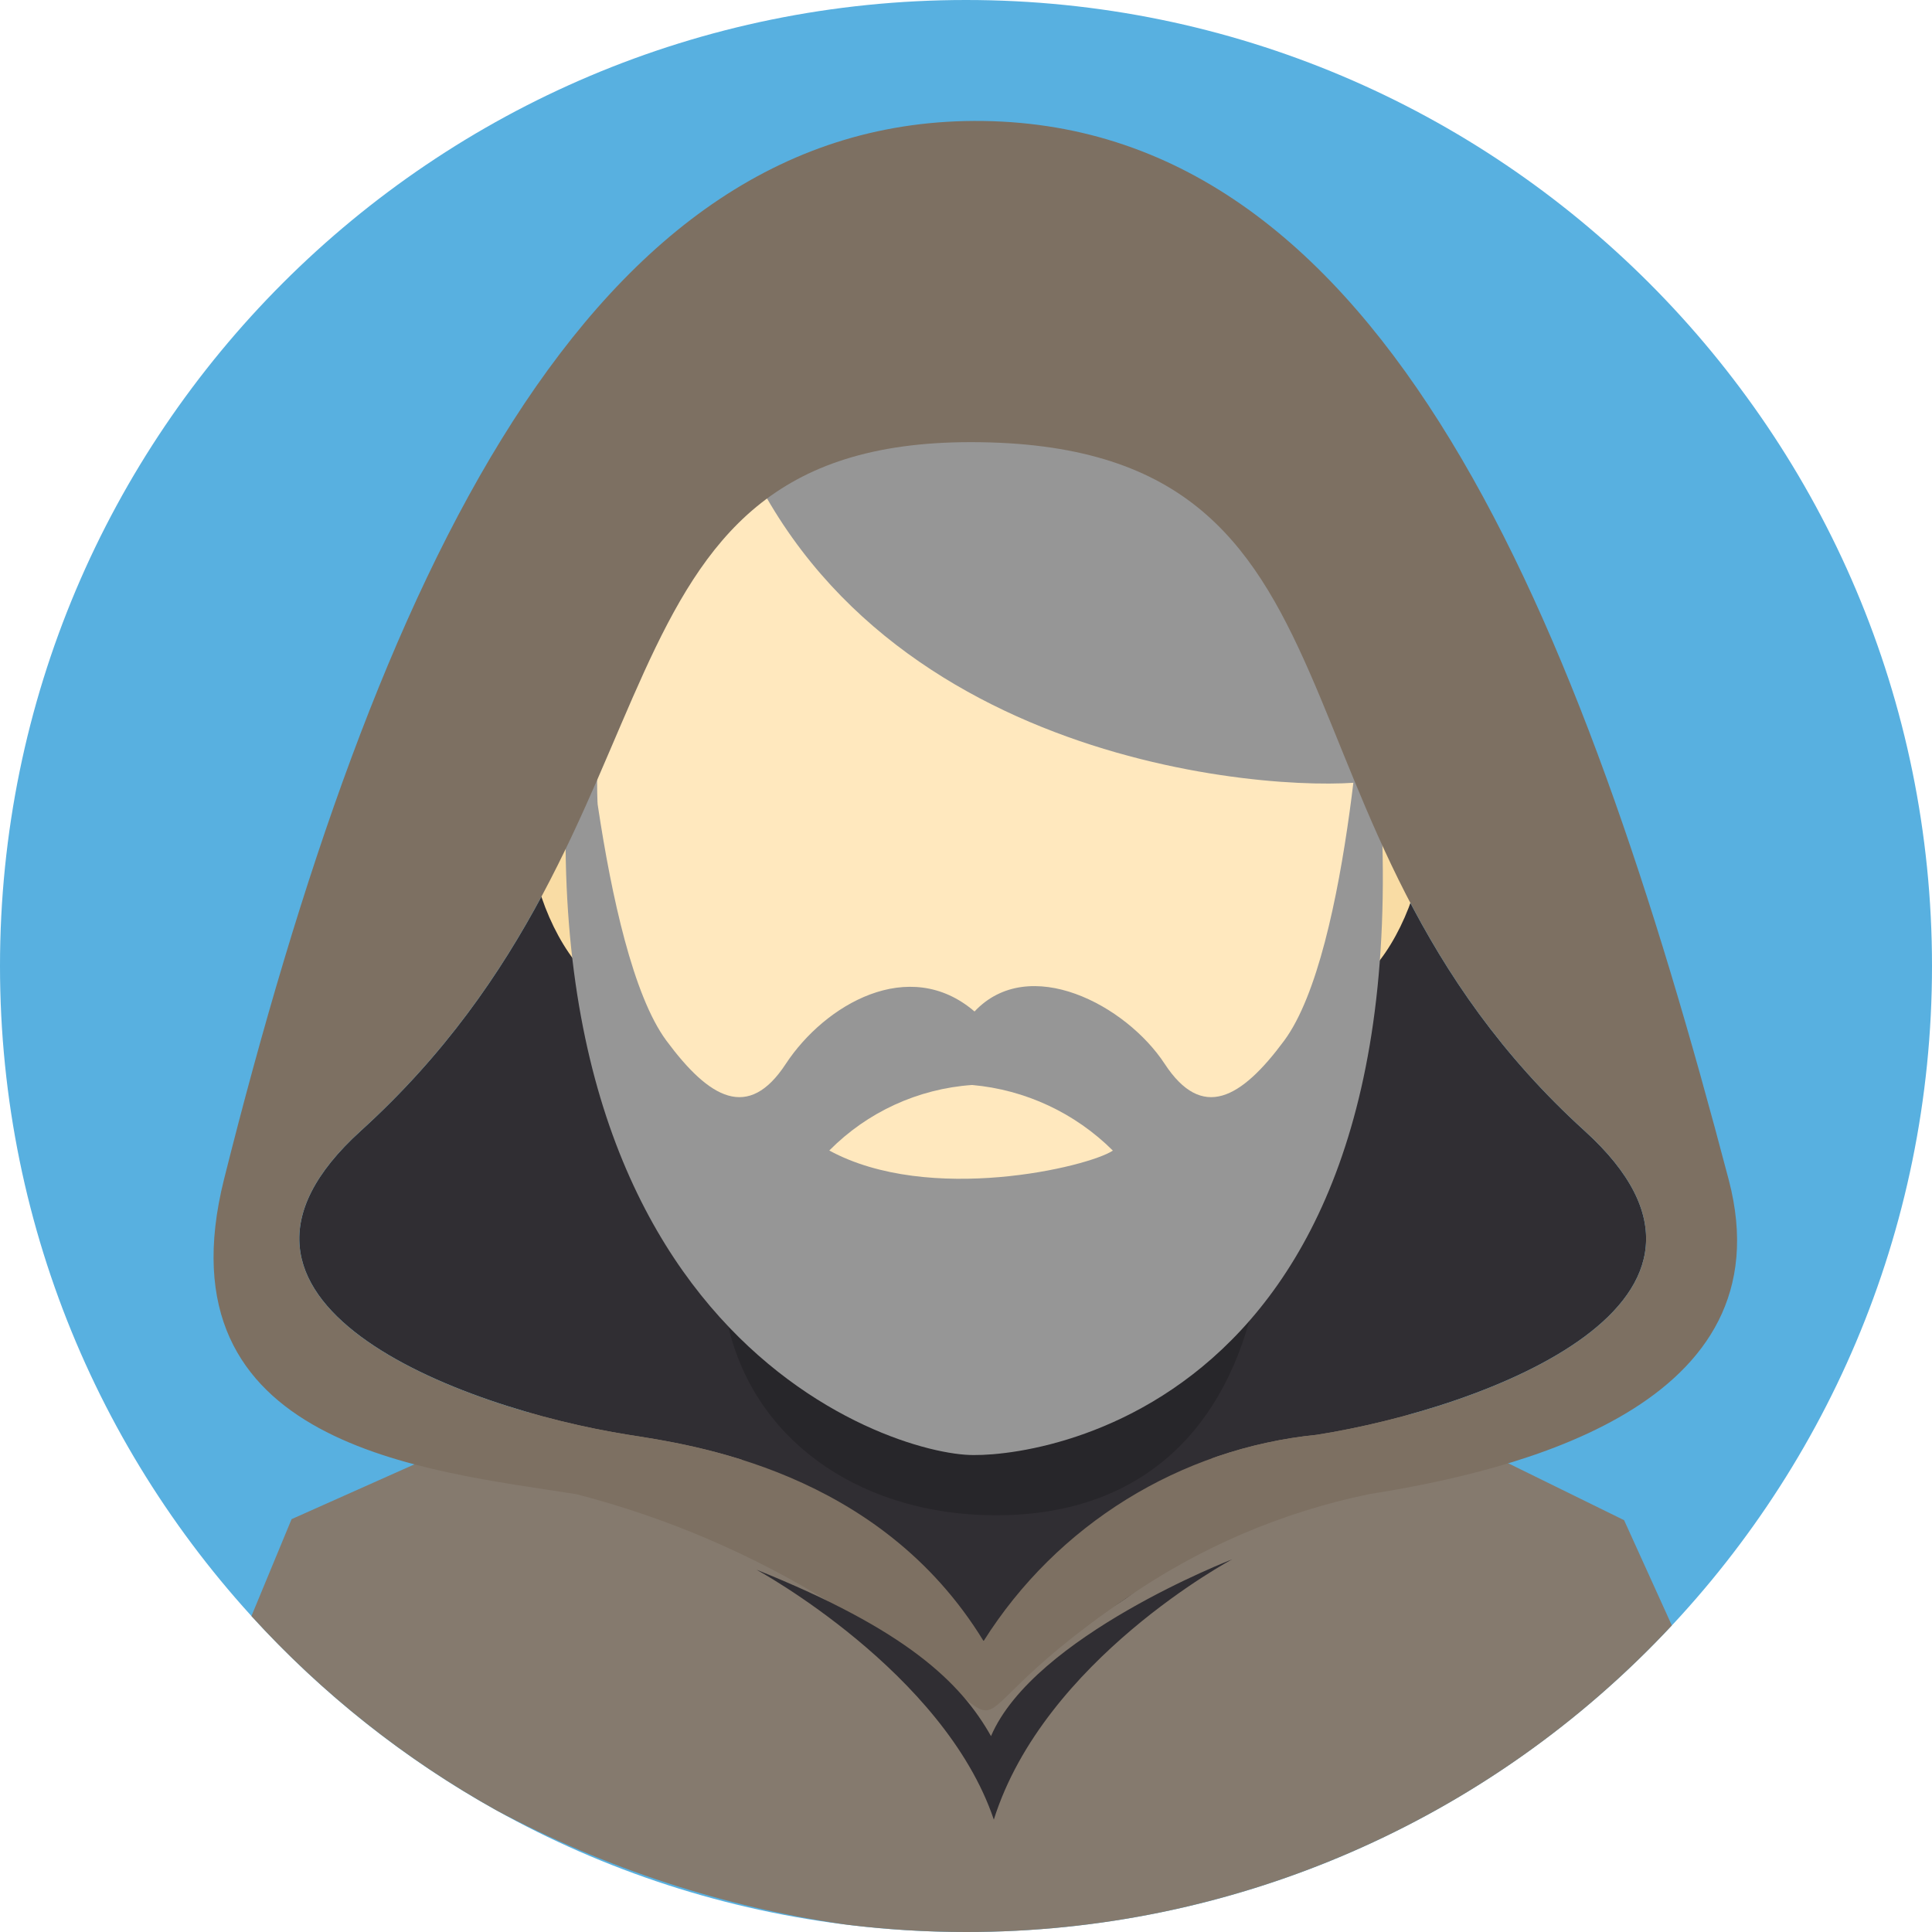
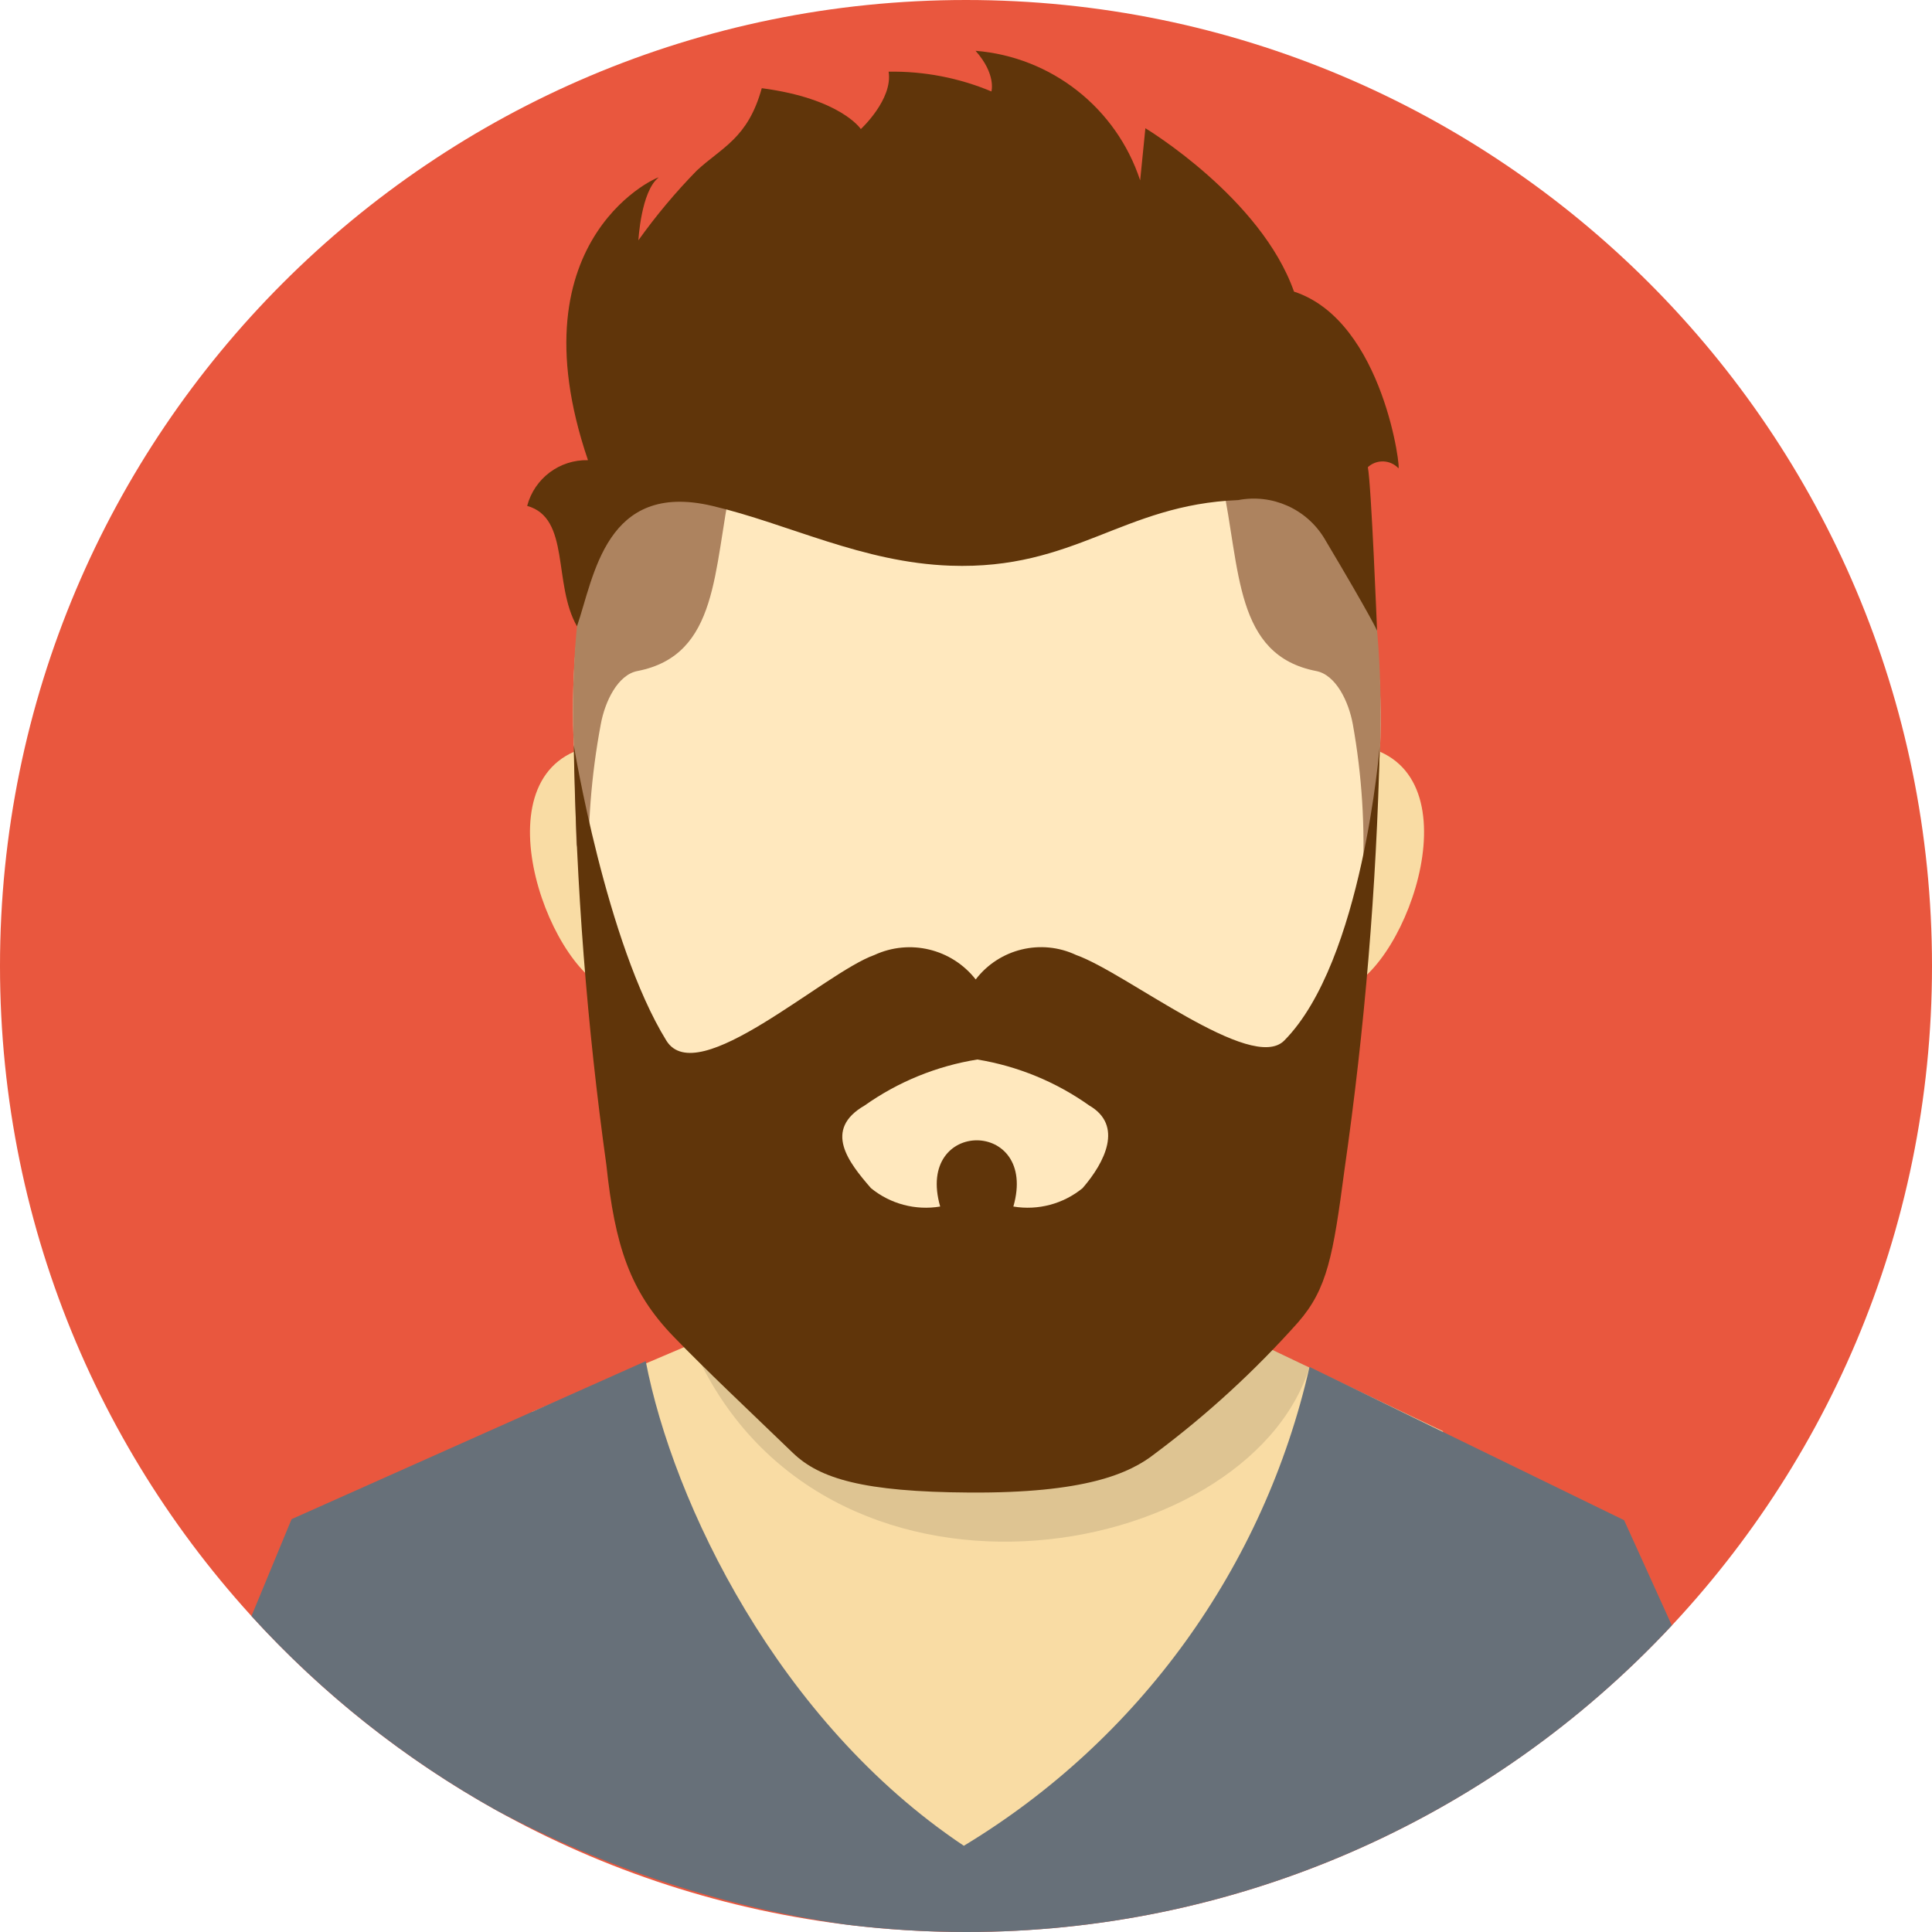
<svg xmlns="http://www.w3.org/2000/svg" viewBox="0 0 61.8 61.8" id="avatar">
-   <g>
-     <g>
-       <circle cx="30.9" cy="30.9" r="30.9" fill="#58b0e0" />
-       <path fill="#302e33" fill-rule="evenodd" d="m23.255 38.68 15.907.146v15.602l-15.907-.147V38.68z" />
-       <path fill="#857a6e" fill-rule="evenodd" d="M53.478 51.993A30.813 30.813 0 0 1 30.9 61.8a31.225 31.225 0 0 1-3.837-.237A34.072 34.072 0 0 1 15.9 57.919a31.036 31.036 0 0 1-7.857-6.225l1.284-3.1 13.925-6.212c0 4.535 1.31 10.02 7.439 10.113 7.57.113 8.47-5.475 8.47-10.15l12.79 6.282z" />
-       <path fill="#302e33" fill-rule="evenodd" d="M31.462 52.495c-3.342-5.472-9.388-6.287-11.359-6.6-5.42-.86-14.56-4.28-8.564-9.72 10.765-9.764 6.898-22.032 19.513-22.032 13.47 0 8.873 12.268 19.638 22.032 5.997 5.44-3.143 8.86-8.565 9.72a14.292 14.292 0 0 0-10.663 6.6z" />
-       <path fill-rule="evenodd" d="M39.964 42.252c-1.125 4.01-4.008 6.397-8.598 6.207-3.94-.163-7.297-2.397-8.11-6.204z" opacity=".18" />
-       <path fill="#ffe8be" fill-rule="evenodd" d="M31.129 8.432c21.281 0 12.987 35.266 0 35.266-12.267 0-21.281-35.266 0-35.266z" />
-       <path fill="#f9dca4" fill-rule="evenodd" d="M18.365 24.045c-3.07 1.34-.46 7.687 1.472 7.658a31.973 31.973 0 0 1-1.472-7.658zM44.14 24.045c3.07 1.339.46 7.687-1.471 7.658a31.993 31.993 0 0 0 1.471-7.658z" />
-       <path fill="#969696" fill-rule="evenodd" d="M19.113 25.706c-2.83-4.958-2.783-9.375-1.362-11.817 2.048-3.52 4.922-3.688 5.315-4.517 4.025-8.479 24.839-2.048 23.97 11.09a14.798 14.798 0 0 0-1.522-2.486s-.075 4.991-1.437 6.957c-1.64.464-15.061.239-20.053-9.948-4.006 2.268-5.06 7.015-4.91 10.72z" />
-       <path fill="#969696" fill-rule="evenodd" d="M31.15 46.543c-2.66.022-15.617-4.022-12.61-26.045 0 0 .65 9.916 2.775 12.788 1.382 1.868 2.625 2.57 3.82.746 1.248-1.9 3.946-3.473 6.038-1.677 1.737-1.85 4.848-.212 6.084 1.677 1.195 1.823 2.44 1.123 3.822-.746 2.125-2.872 2.586-12.456 2.586-12.456 3.456 23.6-9.855 25.735-12.515 25.713z" />
-       <path fill="#ffe8be" fill-rule="evenodd" d="M26.527 36.802a7.118 7.118 0 0 1 4.568-2.096 7.29 7.29 0 0 1 4.503 2.099c-.788.525-5.874 1.737-9.071-.003z" />
-       <path fill="#7d7062" fill-rule="evenodd" d="M26.611 51.297a29.35 29.35 0 0 0-8.171-3.501c-4.778-.758-13.423-1.518-11.271-10.086C12.023 18.38 18.85 3.688 31.457 3.87c12.836.184 19.09 15.8 23.84 33.865 1.904 7.238-6.79 9.313-11.508 10.06A21.129 21.129 0 0 0 36 51.14c-6.963 4.765-1.812 4.7-9.389.158zm4.851 1.198a14.292 14.292 0 0 1 10.663-6.6c5.422-.86 14.562-4.28 8.565-9.72-10.765-9.764-6.167-22.032-19.638-22.032-12.615 0-8.748 12.268-19.513 22.032-5.997 5.44 3.143 8.86 8.564 9.72 1.97.313 8.017 1.127 11.36 6.6z" />
-       <path fill="#302e33" fill-rule="evenodd" d="M24.202 50.213s5.988 3.256 7.588 7.992c1.61-5.121 7.627-8.327 7.627-8.327S33.07 52.33 31.7 55.534c-.973-1.722-2.707-3.4-7.497-5.321z" />
+   <g id="Layer_2">
+     <g id="_ÎÓÈ_1">
+       <circle cx="30.9" cy="30.9" r="30.9" fill="#e9573e" />
+       <path fill="#f9dca4" fill-rule="evenodd" d="M23.255 38.68l15.907.149v3.617l7.002 3.339-15.687 14.719-13.461-15.34 6.239-2.656V38.68z" />
+       <path fill="#677079" fill-rule="evenodd" d="M53.478 51.993A30.813 30.813 0 0 1 30.9 61.8a31.226 31.226 0 0 1-3.837-.237A34.071 34.071 0 0 1 15.9 57.919a31.034 31.034 0 0 1-7.856-6.225l1.283-3.1 11.328-5.054c.875 4.536 4.235 11.535 10.176 15.502a24.128 24.128 0 0 0 11.057-15.318l10.063 4.903z" />
+       <path fill-rule="evenodd" d="M39.791 42.745c.728.347 1.973.928 2.094.999-2.03 6.368-15.72 8.7-19.756-.756z" opacity=".11" />
+       <path fill="#ffe8be" fill-rule="evenodd" d="M31.129 8.432c21.281 0 12.987 35.266 0 35.266-12.266 0-21.281-35.266 0-35.266z" />
+       <path fill="#f9dca4" fill-rule="evenodd" d="M18.365 24.045c-3.07 1.34-.46 7.687 1.472 7.658a31.974 31.974 0 0 1-1.472-7.658zM44.14 24.045c3.07 1.339.46 7.687-1.471 7.658a31.993 31.993 0 0 0 1.471-7.658z" />
+       <path fill="#ad835f" fill-rule="evenodd" d="M23.396 15.437c-.592 2.768-.384 5.52-3.008 6.028-.624.12-1.037.965-1.172 1.71a22.896 22.896 0 0 0-.38 4.931c.104.569-.396-1.092-.396-1.092l-.085-3.174s-.037-.608-.023-1.535c.03-1.88.244-4.928 1.196-5.86 1.421-1.39 3.868-1.008 3.868-1.008zM39.095 15.437c.592 2.768.385 5.52 3.008 6.028.624.12 1.038.965 1.172 1.71a21.808 21.808 0 0 1 .312 4.947c-.105.57.395-1.092.395-1.092l.166-3.178s.025-.62.01-1.547c-.028-1.88-.242-4.928-1.195-5.86-1.421-1.39-3.868-1.008-3.868-1.008z" />
+       <path fill="#60350a" fill-rule="evenodd" d="M25.364 46.477c-1.51-1.457-2.718-2.587-3.814-3.718-1.405-1.451-1.881-2.922-2.154-5.498a110.846 110.846 0 0 1-1.043-13.43s1.034 6.333 2.962 9.455c.99 1.603 5.04-2.165 6.655-2.738a2.683 2.683 0 0 1 3.24.782 2.636 2.636 0 0 1 3.213-.782c1.616.573 5.61 3.792 6.656 2.738 2.515-2.536 3.057-9.446 3.057-9.446a113.885 113.885 0 0 1-1.129 13.576c-.363 2.746-.547 3.81-1.486 4.884a30.775 30.775 0 0 1-4.57 4.193c-.828.656-2.267 1.272-5.933 1.25-3.406-.02-4.803-.446-5.654-1.267zM39.604 15.997a2.638 2.638 0 0 1 2.76 1.227c1.556 2.613 1.685 2.95 1.685 2.95s-.184-4.674-.295-5.23a.697.697 0 0 1 .973.028c.11.222-.444-4.7-3.335-5.644-1.057-3.002-4.754-5.226-4.754-5.226l-.167 1.668a6.056 6.056 0 0 0-5.265-4.145c.667.751.507 1.3.507 1.3a8.152 8.152 0 0 0-3.288-.632c.14.889-.889 1.835-.889 1.835s-.639-.974-3.169-1.307c-.445 1.612-1.28 1.89-2.085 2.641a18.92 18.92 0 0 0-1.861 2.224s.083-1.557.639-2.002c.209-.138-4.716 1.803-2.252 9.036a1.962 1.962 0 0 0-1.945 1.462c1.39.389.815 2.49 1.593 3.852.547-1.58.909-4.658 4.328-3.852 2.448.577 4.798 1.814 7.62 1.913 3.987.139 5.501-1.954 9.2-2.098z" />
+       <path fill="#ffe8be" fill-rule="evenodd" d="M32.415 38.594a2.774 2.774 0 0 0 2.214-.588c.72-.83 1.307-2.009.215-2.643a8.583 8.583 0 0 0-3.581-1.472 8.595 8.595 0 0 0-3.604 1.47c-1.34.775-.52 1.815.201 2.645a2.774 2.774 0 0 0 2.214.588c-.811-2.824 3.153-2.824 2.341 0z" />
    </g>
  </g>
</svg>
